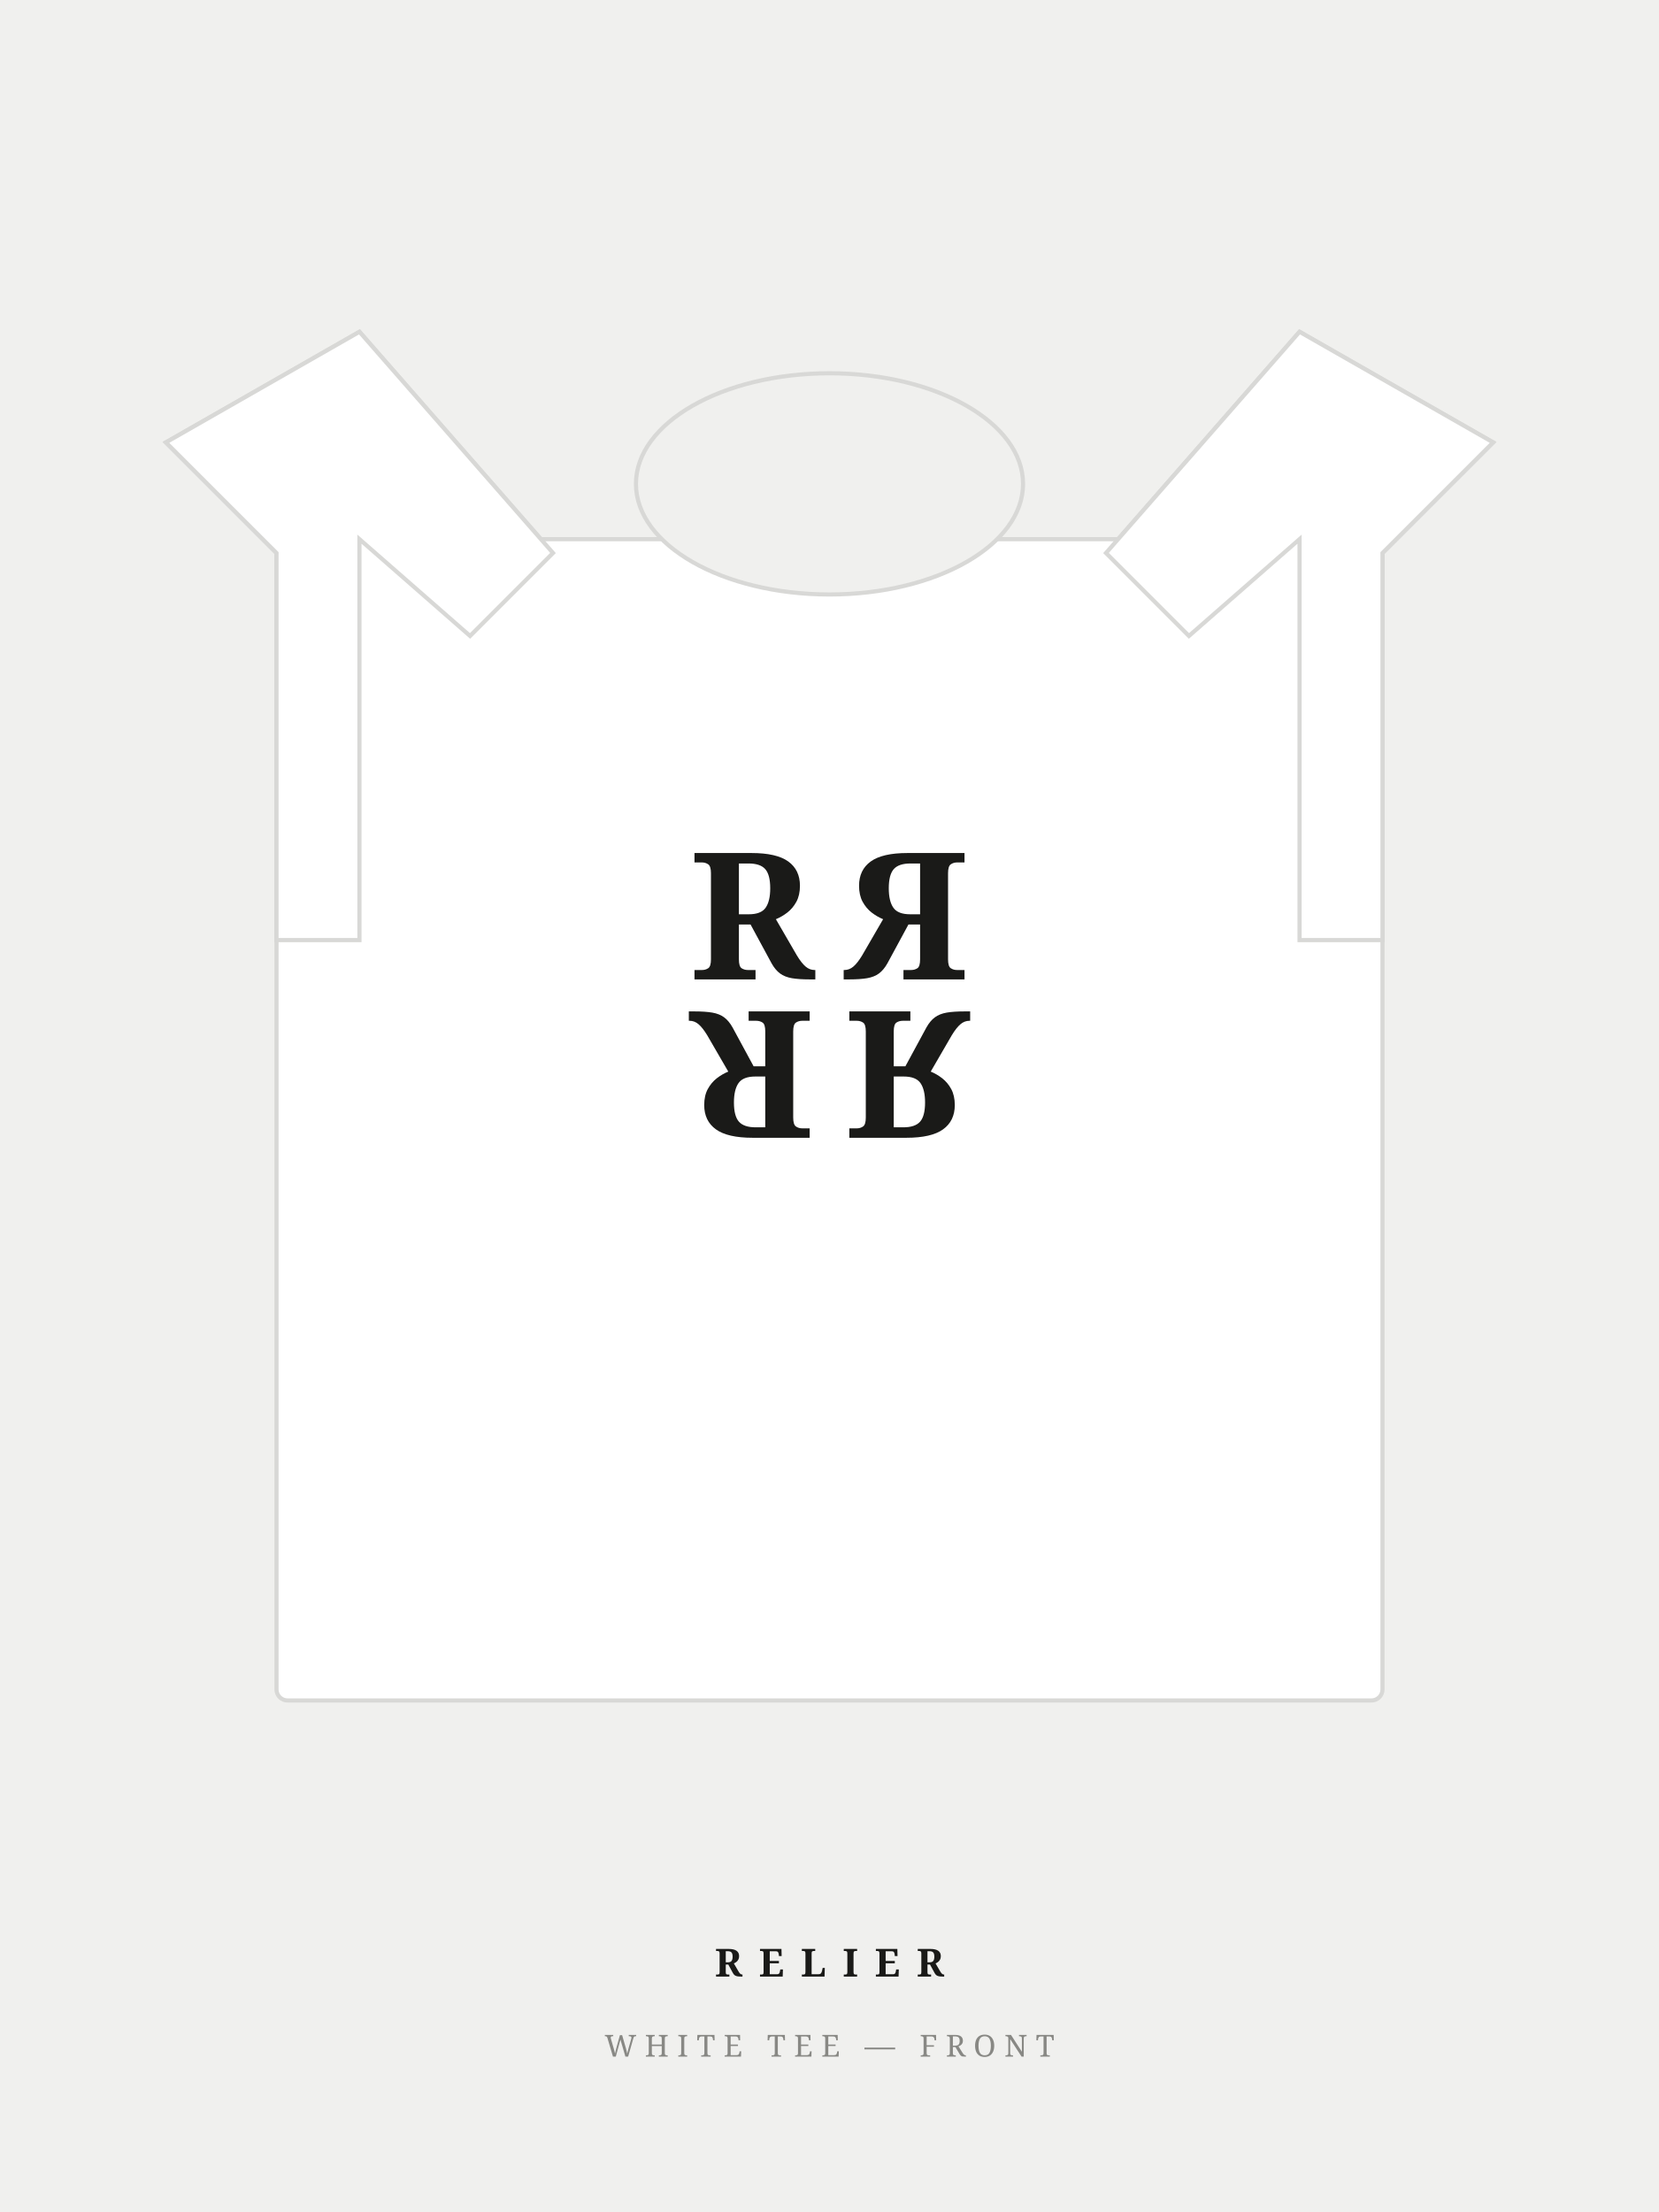
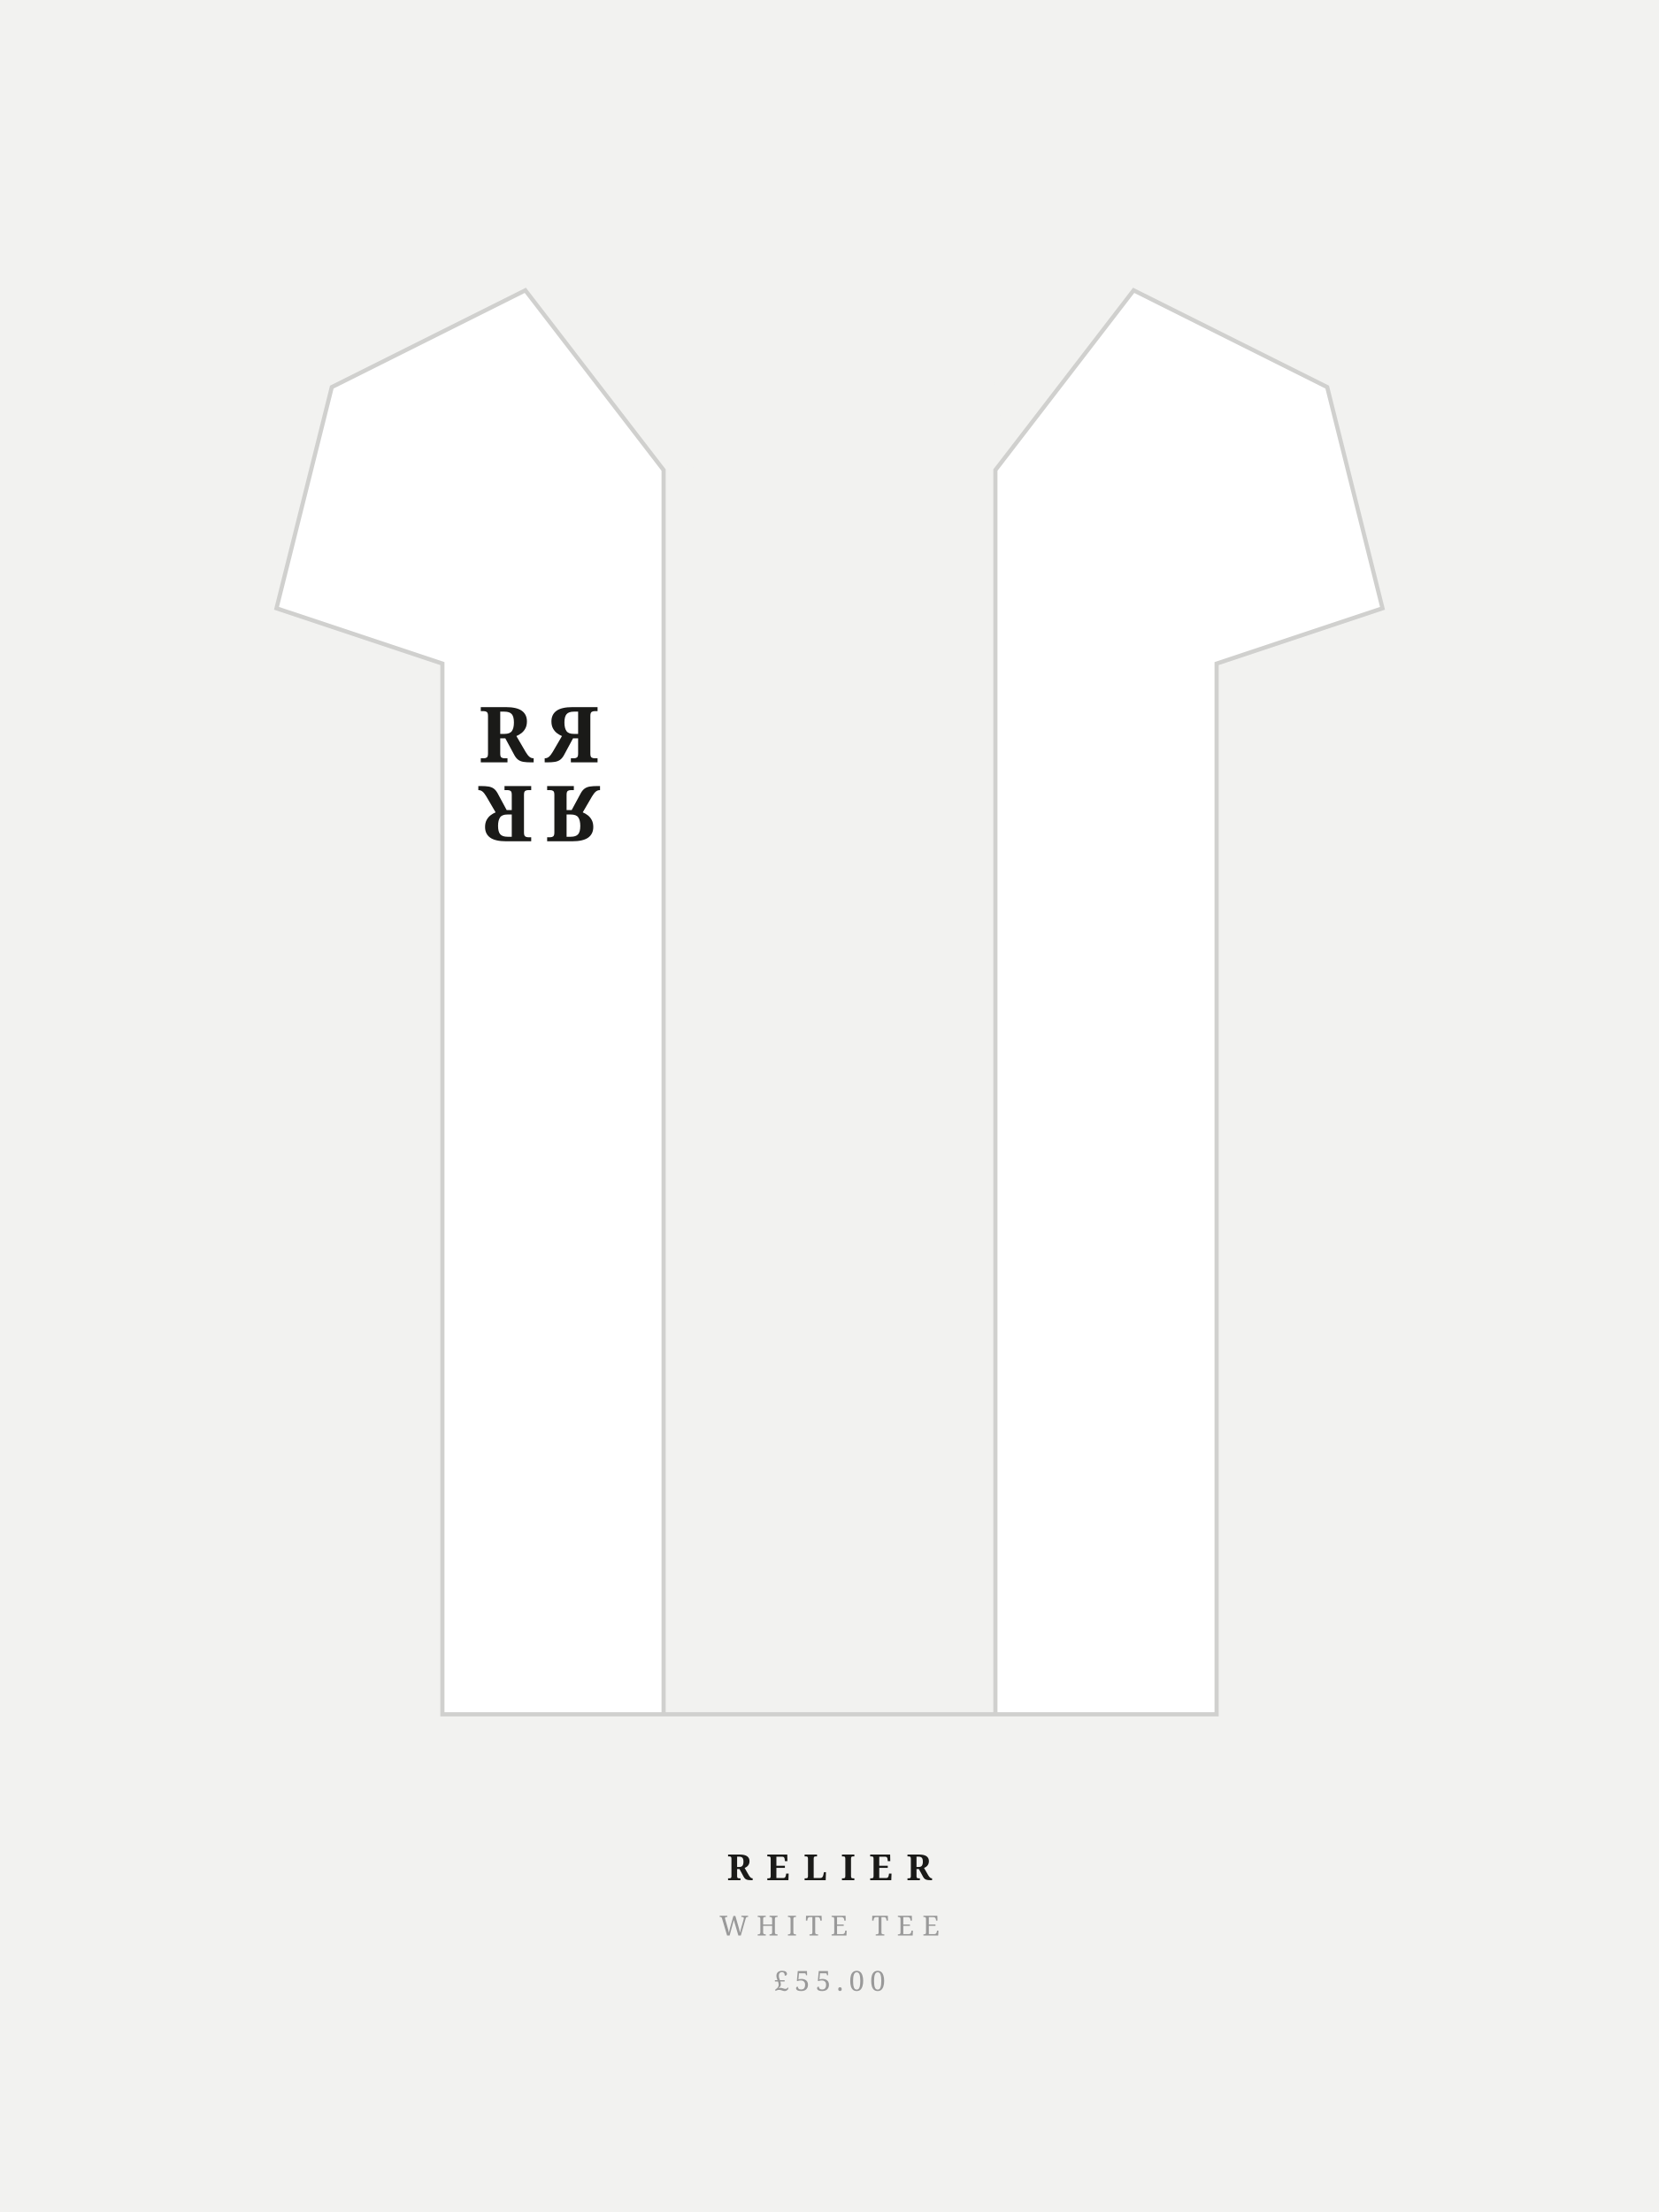
<svg xmlns="http://www.w3.org/2000/svg" viewBox="0 0 600 800">
-   <rect width="600" height="800" fill="#f0f0ee" />
-   <g fill="#ffffff" stroke="#d8d8d6" stroke-width="1.5">
-     <polygon points="60,160 130,120 200,200 170,230 130,195 130,340 100,340 100,200" />
-     <polygon points="540,160 470,120 400,200 430,230 470,195 470,340 500,340 500,200" />
-     <rect x="100" y="195" width="400" height="420" rx="4" />
-     <ellipse cx="300" cy="175" rx="70" ry="40" fill="#f0f0ee" />
+   <rect width="600" height="800" fill="#f2f2f0" />
+   <g fill="#ffffff" stroke="#d0d0ce" stroke-width="1.5">
+     <polygon points="120,140 190,105 240,170 240,620 360,620 360,170 410,105 480,140 500,220 440,240 440,620 160,620 160,240 100,220" />
+     <ellipse cx="300" cy="148" rx="62" ry="35" fill="#f2f2f0" stroke="none" />
  </g>
-   <polygon points="60,160 130,120 200,200 170,230 130,195 130,340 100,340 100,200" fill="#ffffff" stroke="#d8d8d6" stroke-width="1.5" />
-   <polygon points="540,160 470,120 400,200 430,230 470,195 470,340 500,340 500,200" fill="#ffffff" stroke="#d8d8d6" stroke-width="1.5" />
-   <text transform="translate(272,332)" text-anchor="middle" dominant-baseline="middle" font-family="Georgia, serif" font-weight="900" font-size="64" fill="#1a1a18">R</text>
-   <text transform="translate(328,332) scale(-1,1)" text-anchor="middle" dominant-baseline="middle" font-family="Georgia, serif" font-weight="900" font-size="64" fill="#1a1a18">R</text>
-   <text transform="translate(272,388) scale(-1,-1)" text-anchor="middle" dominant-baseline="middle" font-family="Georgia, serif" font-weight="900" font-size="64" fill="#1a1a18">R</text>
-   <text transform="translate(328,388) scale(1,-1)" text-anchor="middle" dominant-baseline="middle" font-family="Georgia, serif" font-weight="900" font-size="64" fill="#1a1a18">R</text>
-   <text x="300" y="710" text-anchor="middle" dominant-baseline="middle" font-family="Georgia, serif" font-weight="700" font-size="14" fill="#1a1a18" letter-spacing="6">RELIER</text>
-   <text x="300" y="740" text-anchor="middle" dominant-baseline="middle" font-family="Georgia, serif" font-size="11" fill="#888884" letter-spacing="3">WHITE TEE — FRONT</text>
+   <g transform="translate(195,280)">
+     <text text-anchor="middle" dominant-baseline="middle" font-family="Georgia,serif" font-weight="900" font-size="28" fill="#1a1a18" transform="translate(-12,-14)">R</text>
+     <text text-anchor="middle" dominant-baseline="middle" font-family="Georgia,serif" font-weight="900" font-size="28" fill="#1a1a18" transform="translate(12,-14) scale(-1,1)">R</text>
+     <text text-anchor="middle" dominant-baseline="middle" font-family="Georgia,serif" font-weight="900" font-size="28" fill="#1a1a18" transform="translate(-12,14) scale(-1,-1)">R</text>
+     <text text-anchor="middle" dominant-baseline="middle" font-family="Georgia,serif" font-weight="900" font-size="28" fill="#1a1a18" transform="translate(12,14) scale(1,-1)">R</text>
+   </g>
+   <text x="300" y="680" text-anchor="middle" font-family="Georgia,serif" font-weight="700" font-size="13" fill="#1a1a18" letter-spacing="5">RELIER</text>
+   <text x="300" y="700" text-anchor="middle" font-family="Georgia,serif" font-size="10" fill="#999" letter-spacing="3">WHITE TEE</text>
+   <text x="300" y="720" text-anchor="middle" font-family="Georgia,serif" font-size="10" fill="#999" letter-spacing="2">£55.00</text>
</svg>
